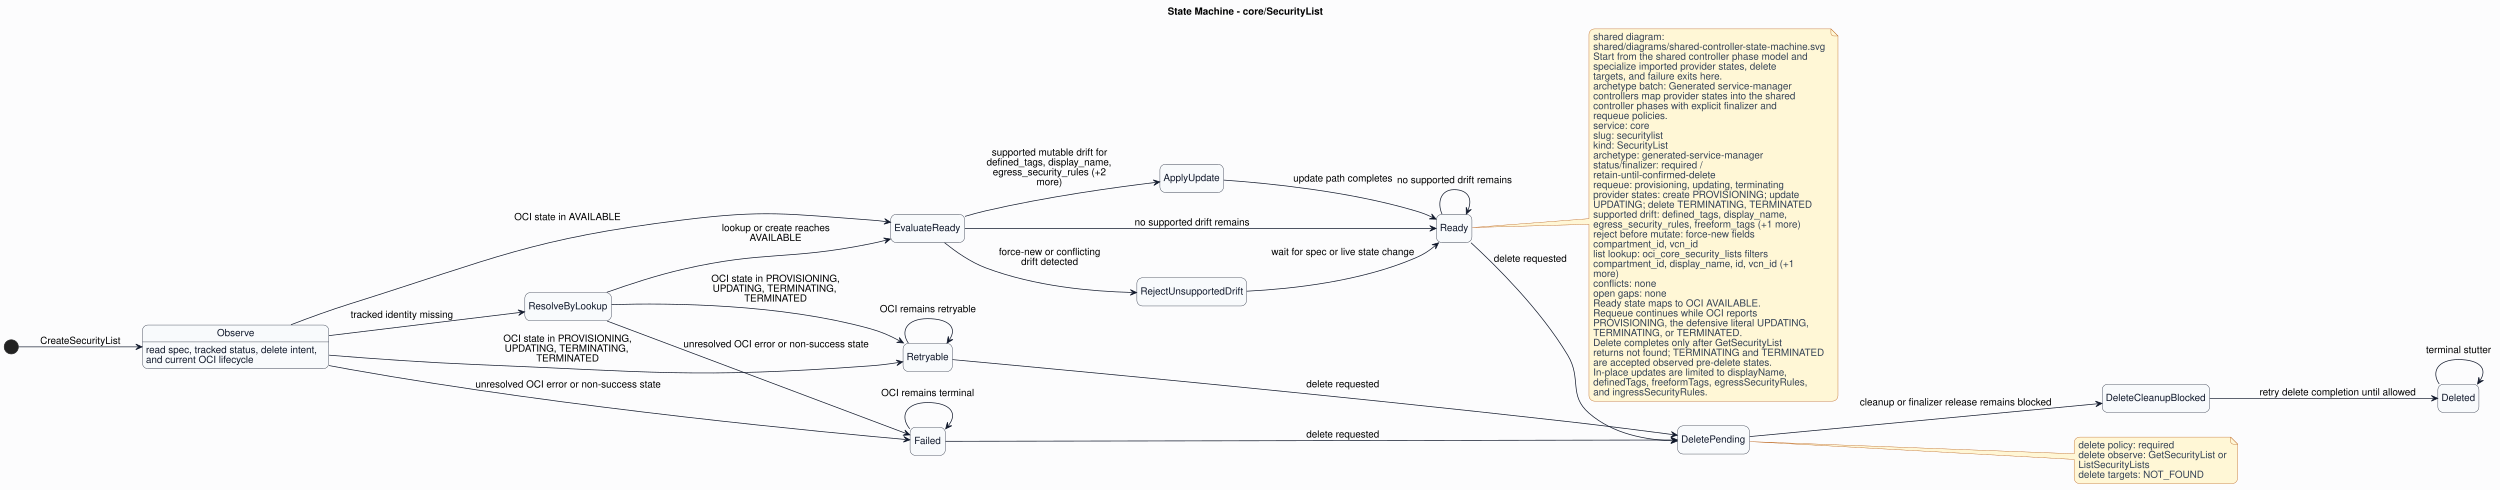
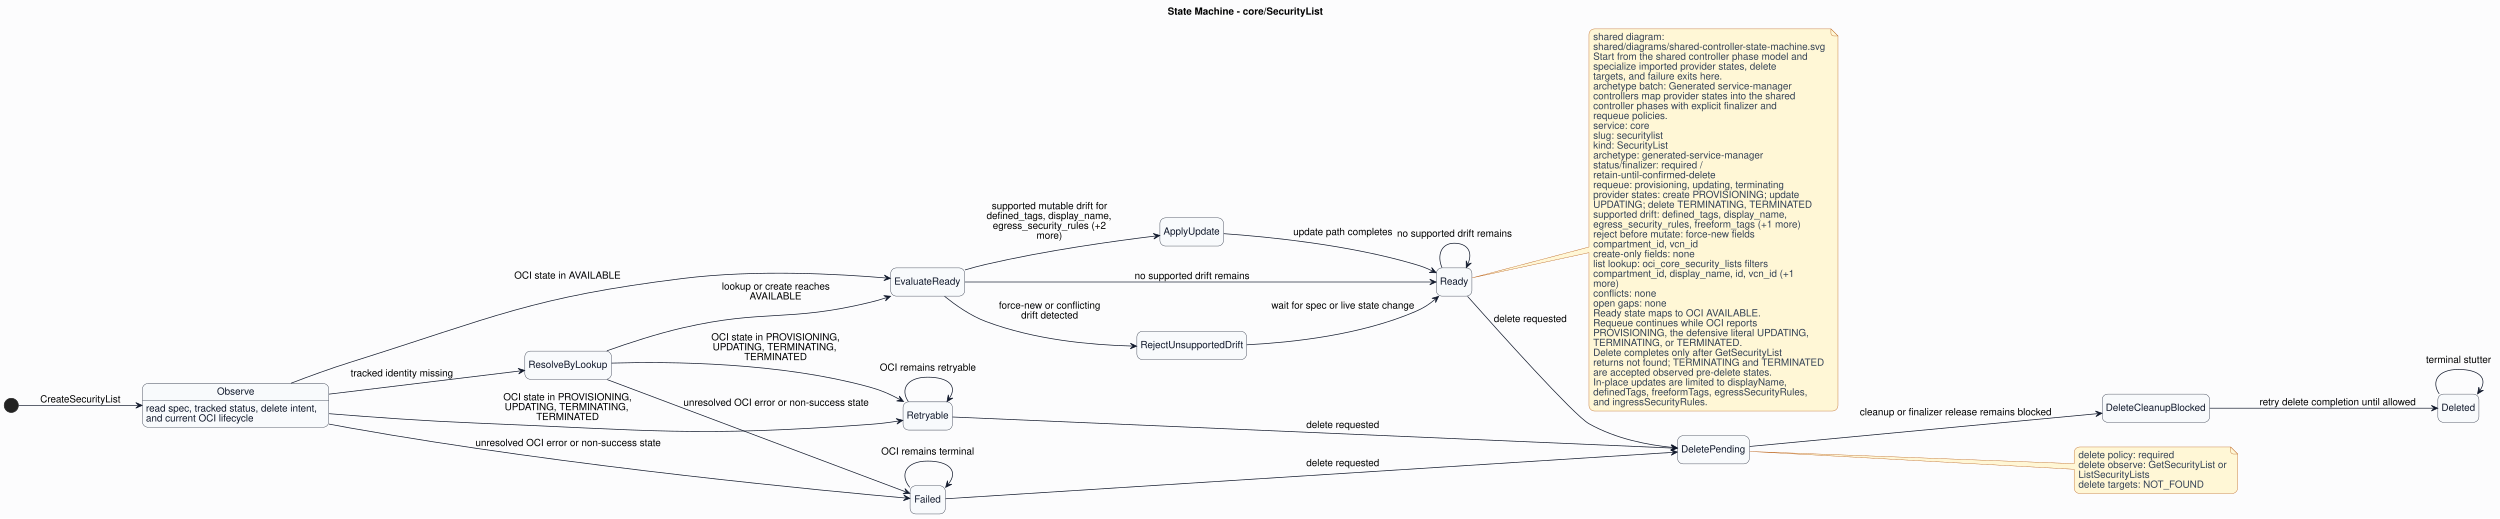
- <svg xmlns="http://www.w3.org/2000/svg" contentStyleType="text/css" data-diagram-type="STATE" height="695px" preserveAspectRatio="none" style="width:3546px;height:695px;background:#FCFCFD;" version="1.1" viewBox="0 0 3546 695" width="3546px" zoomAndPan="magnify">
+ <svg xmlns="http://www.w3.org/2000/svg" contentStyleType="text/css" data-diagram-type="STATE" height="735px" preserveAspectRatio="none" style="width:3546px;height:735px;background:#FCFCFD;" version="1.1" viewBox="0 0 3546 735" width="3546px" zoomAndPan="magnify">
  <defs />
  <g>
-     <rect fill="#FCFCFD" height="695" style="stroke:none;stroke-width:1;" width="3546" x="0" y="0" />
+     <rect fill="#FCFCFD" height="735" style="stroke:none;stroke-width:1;" width="3546" x="0" y="0" />
    <g class="title" data-source-line="10">
      <text fill="#000000" font-family="Helvetica" font-size="14" font-weight="bold" lengthAdjust="spacing" textLength="220.179" x="1656.204" y="20.78">State Machine - core/SecurityList</text>
    </g>
-     <g class="entity" data-qualified-name="observe" id="ent0002">
-       <rect fill="#F8FAFC" height="62" rx="8" ry="8" style="stroke:#0F172A;stroke-width:0.5;" width="264.364" x="202" y="461" />
-       <line style="stroke:#0F172A;stroke-width:0.5;" x1="202" x2="466.364" y1="485" y2="485" />
-       <text fill="#0F172A" font-family="Helvetica" font-size="14" lengthAdjust="spacing" textLength="52.91" x="307.727" y="476.78">Observe</text>
-       <text fill="#0F172A" font-family="Helvetica" font-size="14" lengthAdjust="spacing" textLength="244.364" x="207" y="500.78">read spec, tracked status, delete intent,</text>
-       <text fill="#0F172A" font-family="Helvetica" font-size="14" lengthAdjust="spacing" textLength="153.282" x="207" y="514.78">and current OCI lifecycle</text>
-     </g>
-     <rect fill="#F8FAFC" height="40" rx="8" ry="8" style="stroke:#0F172A;stroke-width:0.5;" width="104.951" x="1263.36" y="304" />
-     <text fill="#0F172A" font-family="Helvetica" font-size="14" lengthAdjust="spacing" textLength="94.951" x="1268.36" y="327.78">EvaluateReady</text>
-     <rect fill="#F8FAFC" height="40" rx="8" ry="8" style="stroke:#0F172A;stroke-width:0.5;" width="50.469" x="2037.32" y="304" />
-     <text fill="#0F172A" font-family="Helvetica" font-size="14" lengthAdjust="spacing" textLength="40.469" x="2042.32" y="327.78">Ready</text>
-     <rect fill="#F8FAFC" height="40" rx="8" ry="8" style="stroke:#0F172A;stroke-width:0.5;" width="69.917" x="1280.88" y="487" />
-     <text fill="#0F172A" font-family="Helvetica" font-size="14" lengthAdjust="spacing" textLength="59.917" x="1285.88" y="510.78">Retryable</text>
-     <rect fill="#F8FAFC" height="40" rx="8" ry="8" style="stroke:#0F172A;stroke-width:0.5;" width="50" x="1290.84" y="606" />
-     <text fill="#0F172A" font-family="Helvetica" font-size="14" lengthAdjust="spacing" textLength="38.131" x="1296.775" y="629.78">Failed</text>
-     <rect fill="#F8FAFC" height="40" rx="8" ry="8" style="stroke:#0F172A;stroke-width:0.5;" width="122.848" x="744.44" y="415" />
-     <text fill="#0F172A" font-family="Helvetica" font-size="14" lengthAdjust="spacing" textLength="112.848" x="749.44" y="438.78">ResolveByLookup</text>
-     <rect fill="#F8FAFC" height="40" rx="8" ry="8" style="stroke:#0F172A;stroke-width:0.5;" width="155.51" x="1612.56" y="394" />
-     <text fill="#0F172A" font-family="Helvetica" font-size="14" lengthAdjust="spacing" textLength="145.51" x="1617.56" y="417.78">RejectUnsupportedDrift</text>
-     <rect fill="#F8FAFC" height="40" rx="8" ry="8" style="stroke:#0F172A;stroke-width:0.5;" width="90.165" x="1645.23" y="233" />
-     <text fill="#0F172A" font-family="Helvetica" font-size="14" lengthAdjust="spacing" textLength="80.165" x="1650.23" y="256.78">ApplyUpdate</text>
-     <rect fill="#F8FAFC" height="40" rx="8" ry="8" style="stroke:#0F172A;stroke-width:0.5;" width="101.848" x="2379.46" y="604" />
-     <text fill="#0F172A" font-family="Helvetica" font-size="14" lengthAdjust="spacing" textLength="91.848" x="2384.46" y="627.78">DeletePending</text>
-     <rect fill="#F8FAFC" height="40" rx="8" ry="8" style="stroke:#0F172A;stroke-width:0.5;" width="58.255" x="3457.87" y="545" />
-     <text fill="#0F172A" font-family="Helvetica" font-size="14" lengthAdjust="spacing" textLength="48.255" x="3462.87" y="568.78">Deleted</text>
-     <rect fill="#F8FAFC" height="40" rx="8" ry="8" style="stroke:#0F172A;stroke-width:0.5;" width="152.427" x="2981.72" y="545" />
-     <text fill="#0F172A" font-family="Helvetica" font-size="14" lengthAdjust="spacing" textLength="142.427" x="2986.72" y="568.78">DeleteCleanupBlocked</text>
-     <g class="start_entity" data-qualified-name=".start." data-source-line="32" id="ent0002">
-       <ellipse cx="16" cy="492" fill="#222222" rx="10" ry="10" style="stroke:#222222;stroke-width:1;" />
-     </g>
+     <g>
+       <rect fill="#F8FAFC" height="62" rx="8" ry="8" style="stroke:#0F172A;stroke-width:0.5;" width="264.364" x="202" y="544" />
+       <line style="stroke:#0F172A;stroke-width:0.5;" x1="202" x2="466.364" y1="568" y2="568" />
+       <text fill="#0F172A" font-family="Helvetica" font-size="14" lengthAdjust="spacing" textLength="52.91" x="307.727" y="559.78">Observe</text>
+       <text fill="#0F172A" font-family="Helvetica" font-size="14" lengthAdjust="spacing" textLength="244.364" x="207" y="583.78">read spec, tracked status, delete intent,</text>
+       <text fill="#0F172A" font-family="Helvetica" font-size="14" lengthAdjust="spacing" textLength="153.282" x="207" y="597.78">and current OCI lifecycle</text>
+     </g>
+     <rect fill="#F8FAFC" height="40" rx="8" ry="8" style="stroke:#0F172A;stroke-width:0.5;" width="104.951" x="1263.36" y="380" />
+     <text fill="#0F172A" font-family="Helvetica" font-size="14" lengthAdjust="spacing" textLength="94.951" x="1268.36" y="403.78">EvaluateReady</text>
+     <rect fill="#F8FAFC" height="40" rx="8" ry="8" style="stroke:#0F172A;stroke-width:0.5;" width="50.469" x="2037.32" y="380" />
+     <text fill="#0F172A" font-family="Helvetica" font-size="14" lengthAdjust="spacing" textLength="40.469" x="2042.32" y="403.78">Ready</text>
+     <rect fill="#F8FAFC" height="40" rx="8" ry="8" style="stroke:#0F172A;stroke-width:0.5;" width="69.917" x="1280.88" y="570" />
+     <text fill="#0F172A" font-family="Helvetica" font-size="14" lengthAdjust="spacing" textLength="59.917" x="1285.88" y="593.78">Retryable</text>
+     <rect fill="#F8FAFC" height="40" rx="8" ry="8" style="stroke:#0F172A;stroke-width:0.5;" width="50" x="1290.84" y="689" />
+     <text fill="#0F172A" font-family="Helvetica" font-size="14" lengthAdjust="spacing" textLength="38.131" x="1296.775" y="712.78">Failed</text>
+     <rect fill="#F8FAFC" height="40" rx="8" ry="8" style="stroke:#0F172A;stroke-width:0.5;" width="122.848" x="744.44" y="498" />
+     <text fill="#0F172A" font-family="Helvetica" font-size="14" lengthAdjust="spacing" textLength="112.848" x="749.44" y="521.78">ResolveByLookup</text>
+     <rect fill="#F8FAFC" height="40" rx="8" ry="8" style="stroke:#0F172A;stroke-width:0.5;" width="155.51" x="1612.56" y="470" />
+     <text fill="#0F172A" font-family="Helvetica" font-size="14" lengthAdjust="spacing" textLength="145.51" x="1617.56" y="493.78">RejectUnsupportedDrift</text>
+     <rect fill="#F8FAFC" height="40" rx="8" ry="8" style="stroke:#0F172A;stroke-width:0.5;" width="90.165" x="1645.23" y="309" />
+     <text fill="#0F172A" font-family="Helvetica" font-size="14" lengthAdjust="spacing" textLength="80.165" x="1650.23" y="332.78">ApplyUpdate</text>
+     <rect fill="#F8FAFC" height="40" rx="8" ry="8" style="stroke:#0F172A;stroke-width:0.5;" width="101.848" x="2379.46" y="618" />
+     <text fill="#0F172A" font-family="Helvetica" font-size="14" lengthAdjust="spacing" textLength="91.848" x="2384.46" y="641.78">DeletePending</text>
+     <rect fill="#F8FAFC" height="40" rx="8" ry="8" style="stroke:#0F172A;stroke-width:0.5;" width="58.255" x="3457.87" y="559" />
+     <text fill="#0F172A" font-family="Helvetica" font-size="14" lengthAdjust="spacing" textLength="48.255" x="3462.87" y="582.78">Deleted</text>
+     <rect fill="#F8FAFC" height="40" rx="8" ry="8" style="stroke:#0F172A;stroke-width:0.5;" width="152.427" x="2981.72" y="559" />
+     <text fill="#0F172A" font-family="Helvetica" font-size="14" lengthAdjust="spacing" textLength="142.427" x="2986.72" y="582.78">DeleteCleanupBlocked</text>
+     <ellipse cx="16" cy="575" fill="#222222" rx="10" ry="10" style="stroke:#222222;stroke-width:1;" />
    <g class="entity" data-qualified-name="GMN2" data-source-line="55" id="ent0003">
-       <path d="M2253.78,49 L2253.78,310.14 L2088.12,322.72 L2253.78,318.14 L2253.78,561 A8,8 0 0 0 2261.78,569 L2598.986,569 A8,8 0 0 0 2606.986,561 L2606.986,51 L2596.986,41 L2261.78,41 A8,8 0 0 0 2253.78,49" fill="#FFF7D6" style="stroke:#B45309;stroke-width:0.5;" />
+       <path d="M2253.78,49 L2253.78,350.35 L2088.12,394.09 L2253.78,358.35 L2253.78,575 A8,8 0 0 0 2261.78,583 L2598.986,583 A8,8 0 0 0 2606.986,575 L2606.986,51 L2596.986,41 L2261.78,41 A8,8 0 0 0 2253.78,49" fill="#FFF7D6" style="stroke:#B45309;stroke-width:0.5;" />
      <path d="M2596.986,41 L2596.986,47 A4,4 0 0 0 2600.986,51 L2606.986,51 L2596.986,41" fill="#FFF7D6" style="stroke:#B45309;stroke-width:0.5;" />
      <text fill="#334155" font-family="Helvetica" font-size="14" lengthAdjust="spacing" textLength="101.165" x="2259.78" y="56.78">shared diagram:</text>
      <text fill="#334155" font-family="Helvetica" font-size="14" lengthAdjust="spacing" textLength="331.481" x="2259.78" y="70.78">shared/diagrams/shared-controller-state-machine.svg</text>
      <text fill="#334155" font-family="Helvetica" font-size="14" lengthAdjust="spacing" textLength="304.274" x="2259.78" y="84.78">Start from the shared controller phase model and</text>
      <text fill="#334155" font-family="Helvetica" font-size="14" lengthAdjust="spacing" textLength="261.468" x="2259.78" y="98.78">specialize imported provider states, delete</text>
      <text fill="#334155" font-family="Helvetica" font-size="14" lengthAdjust="spacing" textLength="184.434" x="2259.78" y="112.78">targets, and failure exits here.</text>
      <text fill="#334155" font-family="Helvetica" font-size="14" lengthAdjust="spacing" textLength="281.709" x="2259.78" y="126.78">archetype batch: Generated service-manager</text>
      <text fill="#334155" font-family="Helvetica" font-size="14" lengthAdjust="spacing" textLength="287.923" x="2259.78" y="140.78">controllers map provider states into the shared</text>
      <text fill="#334155" font-family="Helvetica" font-size="14" lengthAdjust="spacing" textLength="261.461" x="2259.78" y="154.78">controller phases with explicit finalizer and</text>
      <text fill="#334155" font-family="Helvetica" font-size="14" lengthAdjust="spacing" textLength="105.848" x="2259.78" y="168.78">requeue policies.</text>
      <text fill="#334155" font-family="Helvetica" font-size="14" lengthAdjust="spacing" textLength="79.358" x="2259.78" y="182.78">service: core</text>
      <text fill="#334155" font-family="Helvetica" font-size="14" lengthAdjust="spacing" textLength="98.807" x="2259.78" y="196.78">slug: securitylist</text>
      <text fill="#334155" font-family="Helvetica" font-size="14" lengthAdjust="spacing" textLength="105.82" x="2259.78" y="210.78">kind: SecurityList</text>
      <text fill="#334155" font-family="Helvetica" font-size="14" lengthAdjust="spacing" textLength="241.24" x="2259.78" y="224.78">archetype: generated-service-manager</text>
      <text fill="#334155" font-family="Helvetica" font-size="14" lengthAdjust="spacing" textLength="156.406" x="2259.78" y="238.78">status/finalizer: required /</text>
      <text fill="#334155" font-family="Helvetica" font-size="14" lengthAdjust="spacing" textLength="174.303" x="2259.78" y="252.78">retain-until-confirmed-delete</text>
      <text fill="#334155" font-family="Helvetica" font-size="14" lengthAdjust="spacing" textLength="272.398" x="2259.78" y="266.78">requeue: provisioning, updating, terminating</text>
      <text fill="#334155" font-family="Helvetica" font-size="14" lengthAdjust="spacing" textLength="295.682" x="2259.78" y="280.78">provider states: create PROVISIONING; update</text>
      <text fill="#334155" font-family="Helvetica" font-size="14" lengthAdjust="spacing" textLength="317.372" x="2259.78" y="294.78">UPDATING; delete TERMINATING, TERMINATED</text>
      <text fill="#334155" font-family="Helvetica" font-size="14" lengthAdjust="spacing" textLength="275.509" x="2259.78" y="308.78">supported drift: defined_tags, display_name,</text>
      <text fill="#334155" font-family="Helvetica" font-size="14" lengthAdjust="spacing" textLength="295.285" x="2259.78" y="322.78">egress_security_rules, freeform_tags (+1 more)</text>
      <text fill="#334155" font-family="Helvetica" font-size="14" lengthAdjust="spacing" textLength="230.33" x="2259.78" y="336.78">reject before mutate: force-new fields</text>
      <text fill="#334155" font-family="Helvetica" font-size="14" lengthAdjust="spacing" textLength="148.627" x="2259.78" y="350.78">compartment_id, vcn_id</text>
-       <text fill="#334155" font-family="Helvetica" font-size="14" lengthAdjust="spacing" textLength="248.206" x="2259.78" y="364.78">list lookup: oci_core_security_lists filters</text>
-       <text fill="#334155" font-family="Helvetica" font-size="14" lengthAdjust="spacing" textLength="285.981" x="2259.78" y="378.78">compartment_id, display_name, id, vcn_id (+1</text>
-       <text fill="#334155" font-family="Helvetica" font-size="14" lengthAdjust="spacing" textLength="36.559" x="2259.78" y="392.78">more)</text>
-       <text fill="#334155" font-family="Helvetica" font-size="14" lengthAdjust="spacing" textLength="89.496" x="2259.78" y="406.78">conflicts: none</text>
-       <text fill="#334155" font-family="Helvetica" font-size="14" lengthAdjust="spacing" textLength="104.316" x="2259.78" y="420.78">open gaps: none</text>
-       <text fill="#334155" font-family="Helvetica" font-size="14" lengthAdjust="spacing" textLength="240.447" x="2259.78" y="434.78">Ready state maps to OCI AVAILABLE.</text>
-       <text fill="#334155" font-family="Helvetica" font-size="14" lengthAdjust="spacing" textLength="232.682" x="2259.78" y="448.78">Requeue continues while OCI reports</text>
-       <text fill="#334155" font-family="Helvetica" font-size="14" lengthAdjust="spacing" textLength="311.206" x="2259.78" y="462.78">PROVISIONING, the defensive literal UPDATING,</text>
-       <text fill="#334155" font-family="Helvetica" font-size="14" lengthAdjust="spacing" textLength="215.448" x="2259.78" y="476.78">TERMINATING, or TERMINATED.</text>
-       <text fill="#334155" font-family="Helvetica" font-size="14" lengthAdjust="spacing" textLength="268.454" x="2259.78" y="490.78">Delete completes only after GetSecurityList</text>
-       <text fill="#334155" font-family="Helvetica" font-size="14" lengthAdjust="spacing" textLength="332.206" x="2259.78" y="504.78">returns not found; TERMINATING and TERMINATED</text>
-       <text fill="#334155" font-family="Helvetica" font-size="14" lengthAdjust="spacing" textLength="254.488" x="2259.78" y="518.78">are accepted observed pre-delete states.</text>
-       <text fill="#334155" font-family="Helvetica" font-size="14" lengthAdjust="spacing" textLength="276.254" x="2259.78" y="532.78">In-place updates are limited to displayName,</text>
-       <text fill="#334155" font-family="Helvetica" font-size="14" lengthAdjust="spacing" textLength="308.137" x="2259.78" y="546.78">definedTags, freeformTags, egressSecurityRules,</text>
-       <text fill="#334155" font-family="Helvetica" font-size="14" lengthAdjust="spacing" textLength="162.634" x="2259.78" y="560.78">and ingressSecurityRules.</text>
-     </g>
-     <g class="entity" data-qualified-name="GMN5" data-source-line="94" id="ent0006">
-       <path d="M2941.99,628 L2941.99,643.66 L2481.78,626.34 L2941.99,651.66 L2941.99,678 A8,8 0 0 0 2949.99,686 L3165.872,686 A8,8 0 0 0 3173.872,678 L3173.872,630 L3163.872,620 L2949.99,620 A8,8 0 0 0 2941.99,628" fill="#FFF7D6" style="stroke:#B45309;stroke-width:0.5;" />
-       <path d="M3163.872,620 L3163.872,626 A4,4 0 0 0 3167.872,630 L3173.872,630 L3163.872,620" fill="#FFF7D6" style="stroke:#B45309;stroke-width:0.5;" />
-       <text fill="#334155" font-family="Helvetica" font-size="14" lengthAdjust="spacing" textLength="136.972" x="2947.99" y="635.78">delete policy: required</text>
-       <text fill="#334155" font-family="Helvetica" font-size="14" lengthAdjust="spacing" textLength="210.882" x="2947.99" y="649.78">delete observe: GetSecurityList or</text>
-       <text fill="#334155" font-family="Helvetica" font-size="14" lengthAdjust="spacing" textLength="101.144" x="2947.99" y="663.78">ListSecurityLists</text>
-       <text fill="#334155" font-family="Helvetica" font-size="14" lengthAdjust="spacing" textLength="179.724" x="2947.99" y="677.78">delete targets: NOT_FOUND</text>
+       <text fill="#334155" font-family="Helvetica" font-size="14" lengthAdjust="spacing" textLength="144.751" x="2259.78" y="364.78">create-only fields: none</text>
+       <text fill="#334155" font-family="Helvetica" font-size="14" lengthAdjust="spacing" textLength="248.206" x="2259.78" y="378.78">list lookup: oci_core_security_lists filters</text>
+       <text fill="#334155" font-family="Helvetica" font-size="14" lengthAdjust="spacing" textLength="285.981" x="2259.78" y="392.78">compartment_id, display_name, id, vcn_id (+1</text>
+       <text fill="#334155" font-family="Helvetica" font-size="14" lengthAdjust="spacing" textLength="36.559" x="2259.78" y="406.78">more)</text>
+       <text fill="#334155" font-family="Helvetica" font-size="14" lengthAdjust="spacing" textLength="89.496" x="2259.78" y="420.78">conflicts: none</text>
+       <text fill="#334155" font-family="Helvetica" font-size="14" lengthAdjust="spacing" textLength="104.316" x="2259.78" y="434.78">open gaps: none</text>
+       <text fill="#334155" font-family="Helvetica" font-size="14" lengthAdjust="spacing" textLength="240.447" x="2259.78" y="448.78">Ready state maps to OCI AVAILABLE.</text>
+       <text fill="#334155" font-family="Helvetica" font-size="14" lengthAdjust="spacing" textLength="232.682" x="2259.78" y="462.78">Requeue continues while OCI reports</text>
+       <text fill="#334155" font-family="Helvetica" font-size="14" lengthAdjust="spacing" textLength="311.206" x="2259.78" y="476.78">PROVISIONING, the defensive literal UPDATING,</text>
+       <text fill="#334155" font-family="Helvetica" font-size="14" lengthAdjust="spacing" textLength="215.448" x="2259.78" y="490.78">TERMINATING, or TERMINATED.</text>
+       <text fill="#334155" font-family="Helvetica" font-size="14" lengthAdjust="spacing" textLength="268.454" x="2259.78" y="504.78">Delete completes only after GetSecurityList</text>
+       <text fill="#334155" font-family="Helvetica" font-size="14" lengthAdjust="spacing" textLength="332.206" x="2259.78" y="518.78">returns not found; TERMINATING and TERMINATED</text>
+       <text fill="#334155" font-family="Helvetica" font-size="14" lengthAdjust="spacing" textLength="254.488" x="2259.78" y="532.78">are accepted observed pre-delete states.</text>
+       <text fill="#334155" font-family="Helvetica" font-size="14" lengthAdjust="spacing" textLength="276.254" x="2259.78" y="546.78">In-place updates are limited to displayName,</text>
+       <text fill="#334155" font-family="Helvetica" font-size="14" lengthAdjust="spacing" textLength="308.137" x="2259.78" y="560.78">definedTags, freeformTags, egressSecurityRules,</text>
+       <text fill="#334155" font-family="Helvetica" font-size="14" lengthAdjust="spacing" textLength="162.634" x="2259.78" y="574.78">and ingressSecurityRules.</text>
+     </g>
+     <g class="entity" data-qualified-name="GMN5" data-source-line="95" id="ent0006">
+       <path d="M2941.99,642 L2941.99,657.66 L2481.78,640.34 L2941.99,665.66 L2941.99,692 A8,8 0 0 0 2949.99,700 L3165.872,700 A8,8 0 0 0 3173.872,692 L3173.872,644 L3163.872,634 L2949.99,634 A8,8 0 0 0 2941.99,642" fill="#FFF7D6" style="stroke:#B45309;stroke-width:0.5;" />
+       <path d="M3163.872,634 L3163.872,640 A4,4 0 0 0 3167.872,644 L3173.872,644 L3163.872,634" fill="#FFF7D6" style="stroke:#B45309;stroke-width:0.5;" />
+       <text fill="#334155" font-family="Helvetica" font-size="14" lengthAdjust="spacing" textLength="136.972" x="2947.99" y="649.78">delete policy: required</text>
+       <text fill="#334155" font-family="Helvetica" font-size="14" lengthAdjust="spacing" textLength="210.882" x="2947.99" y="663.78">delete observe: GetSecurityList or</text>
+       <text fill="#334155" font-family="Helvetica" font-size="14" lengthAdjust="spacing" textLength="101.144" x="2947.99" y="677.78">ListSecurityLists</text>
+       <text fill="#334155" font-family="Helvetica" font-size="14" lengthAdjust="spacing" textLength="179.724" x="2947.99" y="691.78">delete targets: NOT_FOUND</text>
    </g>
    <g class="link" data-entity-1="ent0002" data-entity-2="ent0002" data-link-type="dependency" data-source-line="32" id="lnk3">
-       <path d="M26.46,492 C53.02,492 124.95,492 195.6,492" fill="none" id="*start*-to-observe" style="stroke:#0F172A;stroke-width:1;" />
-       <polygon fill="#0F172A" points="201.6,492,192.6,488,196.6,492,192.6,496,201.6,492" style="stroke:#0F172A;stroke-width:1;" />
-       <text fill="#000000" font-family="Helvetica" font-size="14" lengthAdjust="spacing" textLength="114.379" x="57" y="487.78">CreateSecurityList</text>
+       <path d="M26.46,575 C53.02,575 124.95,575 195.6,575" fill="none" id="*start*-to-observe" style="stroke:#0F172A;stroke-width:1;" />
+       <polygon fill="#0F172A" points="201.6,575,192.6,571,196.6,575,192.6,579,201.6,575" style="stroke:#0F172A;stroke-width:1;" />
+       <text fill="#000000" font-family="Helvetica" font-size="14" lengthAdjust="spacing" textLength="114.379" x="57" y="570.78">CreateSecurityList</text>
    </g>
    <g class="link" data-entity-1="ent0002" data-entity-2="ent0007" data-link-type="dependency" data-source-line="33" id="lnk4">
-       <path d="M466.64,476.05 C557.55,465.01 668.334,451.573 738.184,443.093" fill="none" id="observe-to-resolve_by_lookup" style="stroke:#0F172A;stroke-width:1;" />
-       <polygon fill="#0F172A" points="744.14,442.37,734.723,439.484,739.176,442.973,735.688,447.425,744.14,442.37" style="stroke:#0F172A;stroke-width:1;" />
-       <text fill="#000000" font-family="Helvetica" font-size="14" lengthAdjust="spacing" textLength="145.503" x="497.36" y="450.84">tracked identity missing</text>
+       <path d="M466.64,559.05 C557.55,548.01 668.334,534.573 738.184,526.093" fill="none" id="observe-to-resolve_by_lookup" style="stroke:#0F172A;stroke-width:1;" />
+       <polygon fill="#0F172A" points="744.14,525.37,734.723,522.484,739.176,525.973,735.688,530.426,744.14,525.37" style="stroke:#0F172A;stroke-width:1;" />
+       <text fill="#000000" font-family="Helvetica" font-size="14" lengthAdjust="spacing" textLength="145.503" x="497.36" y="533.84">tracked identity missing</text>
    </g>
    <g class="link" data-entity-1="ent0007" data-entity-2="ent0003" data-link-type="dependency" data-source-line="34" id="lnk5">
-       <path d="M860.74,414.59 C891.81,403.51 931.84,390.4 968.36,382 C1084.2,355.36 1116.86,369.54 1233.36,346 C1242.99,344.06 1247.342,343.124 1257.112,340.594" fill="none" id="resolve_by_lookup-to-evaluate_ready" style="stroke:#0F172A;stroke-width:1;" />
-       <polygon fill="#0F172A" points="1262.92,339.09,1253.205,337.474,1258.08,340.343,1255.21,345.219,1262.92,339.09" style="stroke:#0F172A;stroke-width:1;" />
-       <text fill="#000000" font-family="Helvetica" font-size="14" lengthAdjust="spacing" textLength="154.089" x="1023.86" y="327.78">lookup or create reaches</text>
-       <text fill="#000000" font-family="Helvetica" font-size="14" lengthAdjust="spacing" textLength="75.489" x="1063.16" y="341.78">AVAILABLE</text>
+       <path d="M860.74,497.59 C891.81,486.51 931.84,473.4 968.36,465 C1084.2,438.36 1117.87,457.08 1233.36,429 C1243.14,426.62 1247.696,425.422 1257.486,422.112" fill="none" id="resolve_by_lookup-to-evaluate_ready" style="stroke:#0F172A;stroke-width:1;" />
+       <polygon fill="#0F172A" points="1263.17,420.19,1253.363,419.283,1258.433,421.791,1255.925,426.862,1263.17,420.19" style="stroke:#0F172A;stroke-width:1;" />
+       <text fill="#000000" font-family="Helvetica" font-size="14" lengthAdjust="spacing" textLength="154.089" x="1023.86" y="410.78">lookup or create reaches</text>
+       <text fill="#000000" font-family="Helvetica" font-size="14" lengthAdjust="spacing" textLength="75.489" x="1063.16" y="424.78">AVAILABLE</text>
    </g>
    <g class="link" data-entity-1="ent0007" data-entity-2="ent0005" data-link-type="dependency" data-source-line="35" id="lnk6">
-       <path d="M867.46,432.04 C951.3,429.6 1106.7,431.03 1233.36,466 C1250,470.59 1261.971,475.84 1276.291,483.64" fill="none" id="resolve_by_lookup-to-retryable" style="stroke:#0F172A;stroke-width:1;" />
-       <polygon fill="#0F172A" points="1281.56,486.51,1275.57,478.692,1277.169,484.118,1271.743,485.718,1281.56,486.51" style="stroke:#0F172A;stroke-width:1;" />
-       <text fill="#000000" font-family="Helvetica" font-size="14" lengthAdjust="spacing" textLength="184.379" x="1008.86" y="399.78">OCI state in PROVISIONING,</text>
-       <text fill="#000000" font-family="Helvetica" font-size="14" lengthAdjust="spacing" textLength="180.448" x="1010.825" y="413.78">UPDATING, TERMINATING,</text>
-       <text fill="#000000" font-family="Helvetica" font-size="14" lengthAdjust="spacing" textLength="91" x="1055.55" y="427.78">TERMINATED</text>
+       <path d="M867.46,515.04 C951.3,512.6 1106.7,514.03 1233.36,549 C1250,553.59 1261.971,558.84 1276.291,566.64" fill="none" id="resolve_by_lookup-to-retryable" style="stroke:#0F172A;stroke-width:1;" />
+       <polygon fill="#0F172A" points="1281.56,569.51,1275.57,561.692,1277.169,567.118,1271.743,568.718,1281.56,569.51" style="stroke:#0F172A;stroke-width:1;" />
+       <text fill="#000000" font-family="Helvetica" font-size="14" lengthAdjust="spacing" textLength="184.379" x="1008.86" y="482.78">OCI state in PROVISIONING,</text>
+       <text fill="#000000" font-family="Helvetica" font-size="14" lengthAdjust="spacing" textLength="180.448" x="1010.825" y="496.78">UPDATING, TERMINATING,</text>
+       <text fill="#000000" font-family="Helvetica" font-size="14" lengthAdjust="spacing" textLength="91" x="1055.55" y="510.78">TERMINATED</text>
    </g>
    <g class="link" data-entity-1="ent0007" data-entity-2="ent0006" data-link-type="dependency" data-source-line="36" id="lnk7">
-       <path d="M861.23,455.44 C970.52,496.53 1207.404,585.598 1284.904,614.748" fill="none" id="resolve_by_lookup-to-failed" style="stroke:#0F172A;stroke-width:1;" />
-       <polygon fill="#0F172A" points="1290.52,616.86,1283.504,609.948,1285.84,615.1,1280.688,617.436,1290.52,616.86" style="stroke:#0F172A;stroke-width:1;" />
-       <text fill="#000000" font-family="Helvetica" font-size="14" lengthAdjust="spacing" textLength="263.778" x="969.36" y="492.56">unresolved OCI error or non-success state</text>
+       <path d="M861.23,538.44 C970.52,579.53 1207.404,668.598 1284.904,697.748" fill="none" id="resolve_by_lookup-to-failed" style="stroke:#0F172A;stroke-width:1;" />
+       <polygon fill="#0F172A" points="1290.52,699.86,1283.504,692.948,1285.84,698.1,1280.688,700.436,1290.52,699.86" style="stroke:#0F172A;stroke-width:1;" />
+       <text fill="#000000" font-family="Helvetica" font-size="14" lengthAdjust="spacing" textLength="263.778" x="969.36" y="575.56">unresolved OCI error or non-success state</text>
    </g>
    <g class="link" data-entity-1="ent0002" data-entity-2="ent0003" data-link-type="dependency" data-source-line="37" id="lnk8">
-       <path d="M412.84,460.55 C439.14,450.45 468.82,439.65 496.36,431 C702.76,366.16 753.67,338.65 968.36,312 C1085.25,297.49 1115.9,303.4 1233.36,312 C1243.06,312.71 1247.405,313.079 1257.295,314.428" fill="none" id="observe-to-evaluate_ready" style="stroke:#0F172A;stroke-width:1;" />
-       <polygon fill="#0F172A" points="1263.24,315.24,1254.864,310.06,1258.286,314.564,1253.782,317.986,1263.24,315.24" style="stroke:#0F172A;stroke-width:1;" />
-       <text fill="#000000" font-family="Helvetica" font-size="14" lengthAdjust="spacing" textLength="153.296" x="729.36" y="312.24">OCI state in AVAILABLE</text>
+       <path d="M412.84,543.55 C439.14,533.45 468.82,522.65 496.36,514 C702.76,449.16 753.67,421.65 968.36,395 C1072.24,382.11 1188.992,388.543 1256.961,394.312" fill="none" id="observe-to-evaluate_ready" style="stroke:#0F172A;stroke-width:1;" />
+       <polygon fill="#0F172A" points="1262.94,394.82,1254.311,390.073,1257.958,394.397,1253.634,398.044,1262.94,394.82" style="stroke:#0F172A;stroke-width:1;" />
+       <text fill="#000000" font-family="Helvetica" font-size="14" lengthAdjust="spacing" textLength="153.296" x="729.36" y="395.24">OCI state in AVAILABLE</text>
    </g>
    <g class="link" data-entity-1="ent0002" data-entity-2="ent0005" data-link-type="dependency" data-source-line="38" id="lnk9">
-       <path d="M466.76,503.78 C529.29,508.86 605.13,514.25 673.36,517 C922.05,527.02 985.14,537.18 1233.36,519 C1248.91,517.86 1260.055,516.469 1274.545,514.149" fill="none" id="observe-to-retryable" style="stroke:#0F172A;stroke-width:1;" />
-       <polygon fill="#0F172A" points="1280.47,513.2,1270.951,510.673,1275.533,513.99,1272.216,518.573,1280.47,513.2" style="stroke:#0F172A;stroke-width:1;" />
-       <text fill="#000000" font-family="Helvetica" font-size="14" lengthAdjust="spacing" textLength="184.379" x="713.86" y="484.78">OCI state in PROVISIONING,</text>
-       <text fill="#000000" font-family="Helvetica" font-size="14" lengthAdjust="spacing" textLength="180.448" x="715.825" y="498.78">UPDATING, TERMINATING,</text>
-       <text fill="#000000" font-family="Helvetica" font-size="14" lengthAdjust="spacing" textLength="91" x="760.549" y="512.78">TERMINATED</text>
+       <path d="M466.76,586.78 C529.29,591.86 605.13,597.25 673.36,600 C922.05,610.02 985.14,620.18 1233.36,602 C1248.91,600.86 1260.055,599.469 1274.545,597.149" fill="none" id="observe-to-retryable" style="stroke:#0F172A;stroke-width:1;" />
+       <polygon fill="#0F172A" points="1280.47,596.2,1270.951,593.673,1275.533,596.99,1272.216,601.573,1280.47,596.2" style="stroke:#0F172A;stroke-width:1;" />
+       <text fill="#000000" font-family="Helvetica" font-size="14" lengthAdjust="spacing" textLength="184.379" x="713.86" y="567.78">OCI state in PROVISIONING,</text>
+       <text fill="#000000" font-family="Helvetica" font-size="14" lengthAdjust="spacing" textLength="180.448" x="715.825" y="581.78">UPDATING, TERMINATING,</text>
+       <text fill="#000000" font-family="Helvetica" font-size="14" lengthAdjust="spacing" textLength="91" x="760.549" y="595.78">TERMINATED</text>
    </g>
    <g class="link" data-entity-1="ent0002" data-entity-2="ent0006" data-link-type="dependency" data-source-line="39" id="lnk10">
-       <path d="M466.61,518.53 C476.67,520.43 486.67,522.27 496.36,524 C807.91,579.55 1185.553,614.674 1284.623,623.394" fill="none" id="observe-to-failed" style="stroke:#0F172A;stroke-width:1;" />
-       <polygon fill="#0F172A" points="1290.6,623.92,1281.985,619.146,1285.619,623.482,1281.284,627.115,1290.6,623.92" style="stroke:#0F172A;stroke-width:1;" />
-       <text fill="#000000" font-family="Helvetica" font-size="14" lengthAdjust="spacing" textLength="263.778" x="674.36" y="549.68">unresolved OCI error or non-success state</text>
+       <path d="M466.61,601.53 C476.67,603.43 486.67,605.27 496.36,607 C807.91,662.55 1185.553,697.674 1284.623,706.394" fill="none" id="observe-to-failed" style="stroke:#0F172A;stroke-width:1;" />
+       <polygon fill="#0F172A" points="1290.6,706.92,1281.985,702.146,1285.619,706.482,1281.284,710.115,1290.6,706.92" style="stroke:#0F172A;stroke-width:1;" />
+       <text fill="#000000" font-family="Helvetica" font-size="14" lengthAdjust="spacing" textLength="263.778" x="674.36" y="632.68">unresolved OCI error or non-success state</text>
    </g>
    <g class="link" data-entity-1="ent0003" data-entity-2="ent0008" data-link-type="dependency" data-source-line="40" id="lnk11">
-       <path d="M1339.7,344.25 C1355.15,356.73 1376.62,371.85 1398.32,380 C1467.6,406.02 1546.132,413.283 1606.192,414.853" fill="none" id="evaluate_ready-to-reject_unsupported_drift" style="stroke:#0F172A;stroke-width:1;" />
-       <polygon fill="#0F172A" points="1612.19,415.01,1603.298,410.776,1607.192,414.879,1603.089,418.773,1612.19,415.01" style="stroke:#0F172A;stroke-width:1;" />
-       <text fill="#000000" font-family="Helvetica" font-size="14" lengthAdjust="spacing" textLength="143.951" x="1416.82" y="361.78">force-new or conflicting</text>
-       <text fill="#000000" font-family="Helvetica" font-size="14" lengthAdjust="spacing" textLength="80.938" x="1448.327" y="375.78">drift detected</text>
+       <path d="M1339.7,420.25 C1355.15,432.73 1376.62,447.85 1398.32,456 C1467.6,482.02 1546.132,489.283 1606.192,490.853" fill="none" id="evaluate_ready-to-reject_unsupported_drift" style="stroke:#0F172A;stroke-width:1;" />
+       <polygon fill="#0F172A" points="1612.19,491.01,1603.298,486.776,1607.192,490.879,1603.089,494.773,1612.19,491.01" style="stroke:#0F172A;stroke-width:1;" />
+       <text fill="#000000" font-family="Helvetica" font-size="14" lengthAdjust="spacing" textLength="143.951" x="1416.82" y="437.78">force-new or conflicting</text>
+       <text fill="#000000" font-family="Helvetica" font-size="14" lengthAdjust="spacing" textLength="80.938" x="1448.327" y="451.78">drift detected</text>
    </g>
    <g class="link" data-entity-1="ent0008" data-entity-2="ent0004" data-link-type="dependency" data-source-line="41" id="lnk12">
-       <path d="M1768.32,413.06 C1834.2,409.77 1930.3,399 2007.32,366 C2019.36,360.84 2026.48,356.236 2035.92,348.246" fill="none" id="reject_unsupported_drift-to-ready" style="stroke:#0F172A;stroke-width:1;" />
-       <polygon fill="#0F172A" points="2040.5,344.37,2031.046,347.131,2036.684,347.6,2036.215,353.238,2040.5,344.37" style="stroke:#0F172A;stroke-width:1;" />
-       <text fill="#000000" font-family="Helvetica" font-size="14" lengthAdjust="spacing" textLength="203.882" x="1803.32" y="361.78">wait for spec or live state change</text>
+       <path d="M1768.32,489.06 C1834.2,485.77 1930.3,475 2007.32,442 C2019.36,436.84 2026.48,432.236 2035.92,424.246" fill="none" id="reject_unsupported_drift-to-ready" style="stroke:#0F172A;stroke-width:1;" />
+       <polygon fill="#0F172A" points="2040.5,420.37,2031.046,423.131,2036.684,423.6,2036.215,429.238,2040.5,420.37" style="stroke:#0F172A;stroke-width:1;" />
+       <text fill="#000000" font-family="Helvetica" font-size="14" lengthAdjust="spacing" textLength="203.882" x="1803.32" y="437.78">wait for spec or live state change</text>
    </g>
    <g class="link" data-entity-1="ent0003" data-entity-2="ent0009" data-link-type="dependency" data-source-line="42" id="lnk13">
-       <path d="M1368.7,306.89 C1378.47,304.01 1388.66,301.23 1398.32,299 C1484.78,279.01 1581.754,265.703 1639.114,258.743" fill="none" id="evaluate_ready-to-apply_update" style="stroke:#0F172A;stroke-width:1;" />
-       <polygon fill="#0F172A" points="1645.07,258.02,1635.654,255.133,1640.106,258.622,1636.617,263.075,1645.07,258.02" style="stroke:#0F172A;stroke-width:1;" />
-       <text fill="#000000" font-family="Helvetica" font-size="14" lengthAdjust="spacing" textLength="163.42" x="1406.727" y="220.66">supported mutable drift for</text>
-       <text fill="#000000" font-family="Helvetica" font-size="14" lengthAdjust="spacing" textLength="178.233" x="1399.32" y="234.66">defined_tags, display_name,</text>
-       <text fill="#000000" font-family="Helvetica" font-size="14" lengthAdjust="spacing" textLength="160.685" x="1408.094" y="248.66">egress_security_rules (+2</text>
-       <text fill="#000000" font-family="Helvetica" font-size="14" lengthAdjust="spacing" textLength="36.559" x="1470.157" y="262.66">more)</text>
+       <path d="M1368.7,382.89 C1378.47,380.01 1388.66,377.23 1398.32,375 C1484.78,355.01 1581.754,341.703 1639.114,334.743" fill="none" id="evaluate_ready-to-apply_update" style="stroke:#0F172A;stroke-width:1;" />
+       <polygon fill="#0F172A" points="1645.07,334.02,1635.654,331.133,1640.106,334.622,1636.617,339.075,1645.07,334.02" style="stroke:#0F172A;stroke-width:1;" />
+       <text fill="#000000" font-family="Helvetica" font-size="14" lengthAdjust="spacing" textLength="163.42" x="1406.727" y="296.66">supported mutable drift for</text>
+       <text fill="#000000" font-family="Helvetica" font-size="14" lengthAdjust="spacing" textLength="178.233" x="1399.32" y="310.66">defined_tags, display_name,</text>
+       <text fill="#000000" font-family="Helvetica" font-size="14" lengthAdjust="spacing" textLength="160.685" x="1408.094" y="324.66">egress_security_rules (+2</text>
+       <text fill="#000000" font-family="Helvetica" font-size="14" lengthAdjust="spacing" textLength="36.559" x="1470.157" y="338.66">more)</text>
    </g>
    <g class="link" data-entity-1="ent0009" data-entity-2="ent0004" data-link-type="dependency" data-source-line="43" id="lnk14">
-       <path d="M1735.88,255.45 C1797.86,259.76 1913.1,271.07 2007.32,299 C2017.36,301.98 2022.503,303.9 2031.612,308.28" fill="none" id="apply_update-to-ready" style="stroke:#0F172A;stroke-width:1;" />
-       <polygon fill="#0F172A" points="2037.02,310.88,2030.642,303.375,2032.514,308.714,2027.176,310.585,2037.02,310.88" style="stroke:#0F172A;stroke-width:1;" />
-       <text fill="#000000" font-family="Helvetica" font-size="14" lengthAdjust="spacing" textLength="141.654" x="1834.32" y="257.45">update path completes</text>
+       <path d="M1735.88,331.45 C1797.86,335.76 1913.1,347.07 2007.32,375 C2017.36,377.98 2022.503,379.9 2031.612,384.28" fill="none" id="apply_update-to-ready" style="stroke:#0F172A;stroke-width:1;" />
+       <polygon fill="#0F172A" points="2037.02,386.88,2030.642,379.375,2032.514,384.714,2027.176,386.585,2037.02,386.88" style="stroke:#0F172A;stroke-width:1;" />
+       <text fill="#000000" font-family="Helvetica" font-size="14" lengthAdjust="spacing" textLength="141.654" x="1834.32" y="333.45">update path completes</text>
    </g>
    <g class="link" data-entity-1="ent0003" data-entity-2="ent0004" data-link-type="dependency" data-source-line="44" id="lnk15">
-       <path d="M1368.62,324 C1515.56,324 1925.41,324 2030.95,324" fill="none" id="evaluate_ready-to-ready" style="stroke:#0F172A;stroke-width:1;" />
-       <polygon fill="#0F172A" points="2036.95,324,2027.95,320,2031.95,324,2027.95,328,2036.95,324" style="stroke:#0F172A;stroke-width:1;" />
-       <text fill="#000000" font-family="Helvetica" font-size="14" lengthAdjust="spacing" textLength="162.641" x="1609.32" y="319.78">no supported drift remains</text>
+       <path d="M1368.62,400 C1515.56,400 1925.41,400 2030.95,400" fill="none" id="evaluate_ready-to-ready" style="stroke:#0F172A;stroke-width:1;" />
+       <polygon fill="#0F172A" points="2036.95,400,2027.95,396,2031.95,400,2027.95,404,2036.95,400" style="stroke:#0F172A;stroke-width:1;" />
+       <text fill="#000000" font-family="Helvetica" font-size="14" lengthAdjust="spacing" textLength="162.641" x="1609.32" y="395.78">no supported drift remains</text>
    </g>
    <g class="link" data-entity-1="ent0004" data-entity-2="ent0004" data-link-type="dependency" data-source-line="45" id="lnk16">
-       <path d="M2045.35,303.69 C2038,286.73 2043.74,269 2062.55,269 C2081.36,269 2089.486,281.225 2082.136,298.185" fill="none" id="ready-to-ready" style="stroke:#0F172A;stroke-width:1;" />
-       <polygon fill="#0F172A" points="2079.75,303.69,2086.999,297.023,2081.738,299.102,2079.659,293.842,2079.75,303.69" style="stroke:#0F172A;stroke-width:1;" />
-       <text fill="#000000" font-family="Helvetica" font-size="14" lengthAdjust="spacing" textLength="162.641" x="1981.55" y="259.78">no supported drift remains</text>
+       <path d="M2045.35,379.69 C2038,362.73 2043.74,345 2062.55,345 C2081.36,345 2089.486,357.225 2082.136,374.185" fill="none" id="ready-to-ready" style="stroke:#0F172A;stroke-width:1;" />
+       <polygon fill="#0F172A" points="2079.75,379.69,2086.999,373.023,2081.738,375.102,2079.659,369.842,2079.75,379.69" style="stroke:#0F172A;stroke-width:1;" />
+       <text fill="#000000" font-family="Helvetica" font-size="14" lengthAdjust="spacing" textLength="162.641" x="1981.55" y="335.78">no supported drift remains</text>
    </g>
    <g class="link" data-entity-1="ent0005" data-entity-2="ent0005" data-link-type="dependency" data-source-line="46" id="lnk17">
-       <path d="M1288.44,486.69 C1276.72,469.73 1285.86,452 1315.84,452 C1345.82,452 1358.371,464.794 1346.651,481.754" fill="none" id="retryable-to-retryable" style="stroke:#0F172A;stroke-width:1;" />
-       <polygon fill="#0F172A" points="1343.24,486.69,1351.647,481.56,1346.082,482.577,1345.066,477.012,1343.24,486.69" style="stroke:#0F172A;stroke-width:1;" />
-       <text fill="#000000" font-family="Helvetica" font-size="14" lengthAdjust="spacing" textLength="136.931" x="1247.84" y="442.78">OCI remains retryable</text>
+       <path d="M1288.44,569.69 C1276.72,552.73 1285.86,535 1315.84,535 C1345.82,535 1358.371,547.794 1346.651,564.754" fill="none" id="retryable-to-retryable" style="stroke:#0F172A;stroke-width:1;" />
+       <polygon fill="#0F172A" points="1343.24,569.69,1351.647,564.56,1346.082,565.577,1345.066,560.012,1343.24,569.69" style="stroke:#0F172A;stroke-width:1;" />
+       <text fill="#000000" font-family="Helvetica" font-size="14" lengthAdjust="spacing" textLength="136.931" x="1247.84" y="525.78">OCI remains retryable</text>
    </g>
    <g class="link" data-entity-1="ent0006" data-entity-2="ent0006" data-link-type="dependency" data-source-line="47" id="lnk18">
-       <path d="M1290.37,608.26 C1275.85,590.56 1284.34,571 1315.84,571 C1347.34,571 1359.635,585.921 1345.115,603.621" fill="none" id="failed-to-failed" style="stroke:#0F172A;stroke-width:1;" />
-       <polygon fill="#0F172A" points="1341.31,608.26,1350.111,603.839,1344.481,604.394,1343.926,598.765,1341.31,608.26" style="stroke:#0F172A;stroke-width:1;" />
-       <text fill="#000000" font-family="Helvetica" font-size="14" lengthAdjust="spacing" textLength="132.255" x="1249.84" y="561.78">OCI remains terminal</text>
+       <path d="M1290.37,691.26 C1275.85,673.56 1284.34,654 1315.84,654 C1347.34,654 1359.635,668.921 1345.115,686.621" fill="none" id="failed-to-failed" style="stroke:#0F172A;stroke-width:1;" />
+       <polygon fill="#0F172A" points="1341.31,691.26,1350.111,686.839,1344.481,687.394,1343.926,681.765,1341.31,691.26" style="stroke:#0F172A;stroke-width:1;" />
+       <text fill="#000000" font-family="Helvetica" font-size="14" lengthAdjust="spacing" textLength="132.255" x="1249.84" y="644.78">OCI remains terminal</text>
    </g>
    <g class="link" data-entity-1="ent0004" data-entity-2="ent0010" data-link-type="dependency" data-source-line="48" id="lnk19">
-       <path d="M2086.46,344.3 C2120.55,375.59 2184.8,438.83 2223.78,504 C2243.7,537.3 2224.52,560.51 2253.78,586 C2288.12,615.91 2334.414,623.84 2373.004,625.32" fill="none" id="ready-to-delete_pending" style="stroke:#0F172A;stroke-width:1;" />
-       <polygon fill="#0F172A" points="2379,625.55,2370.16,621.208,2374.004,625.358,2369.853,629.202,2379,625.55" style="stroke:#0F172A;stroke-width:1;" />
-       <text fill="#000000" font-family="Helvetica" font-size="14" lengthAdjust="spacing" textLength="104.303" x="2118.78" y="371.35">delete requested</text>
+       <path d="M2081.58,420.39 C2124.83,469.09 2232.45,589.06 2253.78,601 C2292.53,622.68 2336.581,631.084 2373.321,634.814" fill="none" id="ready-to-delete_pending" style="stroke:#0F172A;stroke-width:1;" />
+       <polygon fill="#0F172A" points="2379.29,635.42,2370.74,630.531,2374.316,634.915,2369.932,638.49,2379.29,635.42" style="stroke:#0F172A;stroke-width:1;" />
+       <text fill="#000000" font-family="Helvetica" font-size="14" lengthAdjust="spacing" textLength="104.303" x="2118.78" y="456.76">delete requested</text>
    </g>
    <g class="link" data-entity-1="ent0005" data-entity-2="ent0010" data-link-type="dependency" data-source-line="49" id="lnk20">
-       <path d="M1351.05,510.11 C1471.03,521.09 1883.76,559.45 2223.78,598 C2276.87,604.02 2331.601,611.017 2373.211,616.497" fill="none" id="retryable-to-delete_pending" style="stroke:#0F172A;stroke-width:1;" />
-       <polygon fill="#0F172A" points="2379.16,617.28,2370.759,612.139,2374.203,616.627,2369.715,620.071,2379.16,617.28" style="stroke:#0F172A;stroke-width:1;" />
-       <text fill="#000000" font-family="Helvetica" font-size="14" lengthAdjust="spacing" textLength="104.303" x="1852.82" y="549.28">delete requested</text>
+       <path d="M1351.05,591.48 C1511.31,598.39 2182.026,627.331 2373.016,635.571" fill="none" id="retryable-to-delete_pending" style="stroke:#0F172A;stroke-width:1;" />
+       <polygon fill="#0F172A" points="2379.01,635.83,2370.191,631.446,2374.015,635.615,2369.846,639.438,2379.01,635.83" style="stroke:#0F172A;stroke-width:1;" />
+       <text fill="#000000" font-family="Helvetica" font-size="14" lengthAdjust="spacing" textLength="104.303" x="1852.82" y="607.02">delete requested</text>
    </g>
    <g class="link" data-entity-1="ent0006" data-entity-2="ent0010" data-link-type="dependency" data-source-line="50" id="lnk21">
-       <path d="M1341.11,625.96 C1480.93,625.71 2178.16,624.451 2373.17,624.101" fill="none" id="failed-to-delete_pending" style="stroke:#0F172A;stroke-width:1;" />
-       <polygon fill="#0F172A" points="2379.17,624.09,2370.163,620.106,2374.17,624.099,2370.177,628.106,2379.17,624.09" style="stroke:#0F172A;stroke-width:1;" />
-       <text fill="#000000" font-family="Helvetica" font-size="14" lengthAdjust="spacing" textLength="104.303" x="1852.82" y="620.55">delete requested</text>
+       <path d="M1341.11,707.45 C1480.93,698.53 2178.172,654.032 2373.182,641.582" fill="none" id="failed-to-delete_pending" style="stroke:#0F172A;stroke-width:1;" />
+       <polygon fill="#0F172A" points="2379.17,641.2,2369.933,637.782,2374.18,641.519,2370.443,645.765,2379.17,641.2" style="stroke:#0F172A;stroke-width:1;" />
+       <text fill="#000000" font-family="Helvetica" font-size="14" lengthAdjust="spacing" textLength="104.303" x="1852.82" y="661.15">delete requested</text>
    </g>
    <g class="link" data-entity-1="ent0010" data-entity-2="ent0012" data-link-type="dependency" data-source-line="51" id="lnk22">
-       <path d="M2481.78,619.25 C2591.41,608.91 2846.066,584.883 2975.436,572.683" fill="none" id="delete_pending-to-delete_cleanup_blocked" style="stroke:#0F172A;stroke-width:1;" />
-       <polygon fill="#0F172A" points="2981.41,572.12,2972.074,568.983,2976.432,572.589,2972.825,576.947,2981.41,572.12" style="stroke:#0F172A;stroke-width:1;" />
-       <text fill="#000000" font-family="Helvetica" font-size="14" lengthAdjust="spacing" textLength="273.144" x="2637.99" y="575.04">cleanup or finalizer release remains blocked</text>
+       <path d="M2481.78,633.25 C2591.41,622.91 2846.066,598.883 2975.436,586.683" fill="none" id="delete_pending-to-delete_cleanup_blocked" style="stroke:#0F172A;stroke-width:1;" />
+       <polygon fill="#0F172A" points="2981.41,586.12,2972.074,582.983,2976.432,586.589,2972.825,590.947,2981.41,586.12" style="stroke:#0F172A;stroke-width:1;" />
+       <text fill="#000000" font-family="Helvetica" font-size="14" lengthAdjust="spacing" textLength="273.144" x="2637.99" y="589.04">cleanup or finalizer release remains blocked</text>
    </g>
    <g class="link" data-entity-1="ent0012" data-entity-2="ent0011" data-link-type="dependency" data-source-line="52" id="lnk23">
-       <path d="M3134.3,565 C3230.56,565 3386.47,565 3451.6,565" fill="none" id="delete_cleanup_blocked-to-deleted" style="stroke:#0F172A;stroke-width:1;" />
-       <polygon fill="#0F172A" points="3457.6,565,3448.6,561,3452.6,565,3448.6,569,3457.6,565" style="stroke:#0F172A;stroke-width:1;" />
-       <text fill="#000000" font-family="Helvetica" font-size="14" lengthAdjust="spacing" textLength="222.565" x="3204.87" y="560.78">retry delete completion until allowed</text>
+       <path d="M3134.3,579 C3230.56,579 3386.47,579 3451.6,579" fill="none" id="delete_cleanup_blocked-to-deleted" style="stroke:#0F172A;stroke-width:1;" />
+       <polygon fill="#0F172A" points="3457.6,579,3448.6,575,3452.6,579,3448.6,583,3457.6,579" style="stroke:#0F172A;stroke-width:1;" />
+       <text fill="#000000" font-family="Helvetica" font-size="14" lengthAdjust="spacing" textLength="222.565" x="3204.87" y="574.78">retry delete completion until allowed</text>
    </g>
    <g class="link" data-entity-1="ent0011" data-entity-2="ent0011" data-link-type="dependency" data-source-line="53" id="lnk24">
-       <path d="M3459.81,544.69 C3448.19,527.73 3457.25,510 3487,510 C3516.75,510 3529.201,522.78 3517.581,539.74" fill="none" id="deleted-to-deleted" style="stroke:#0F172A;stroke-width:1;" />
-       <polygon fill="#0F172A" points="3514.19,544.69,3522.577,539.526,3517.016,540.565,3515.977,535.005,3514.19,544.69" style="stroke:#0F172A;stroke-width:1;" />
-       <text fill="#000000" font-family="Helvetica" font-size="14" lengthAdjust="spacing" textLength="92.586" x="3441" y="500.78">terminal stutter</text>
+       <path d="M3459.81,558.69 C3448.19,541.73 3457.25,524 3487,524 C3516.75,524 3529.201,536.78 3517.581,553.74" fill="none" id="deleted-to-deleted" style="stroke:#0F172A;stroke-width:1;" />
+       <polygon fill="#0F172A" points="3514.19,558.69,3522.577,553.526,3517.016,554.565,3515.977,549.005,3514.19,558.69" style="stroke:#0F172A;stroke-width:1;" />
+       <text fill="#000000" font-family="Helvetica" font-size="14" lengthAdjust="spacing" textLength="92.586" x="3441" y="514.78">terminal stutter</text>
    </g>
  </g>
</svg>
